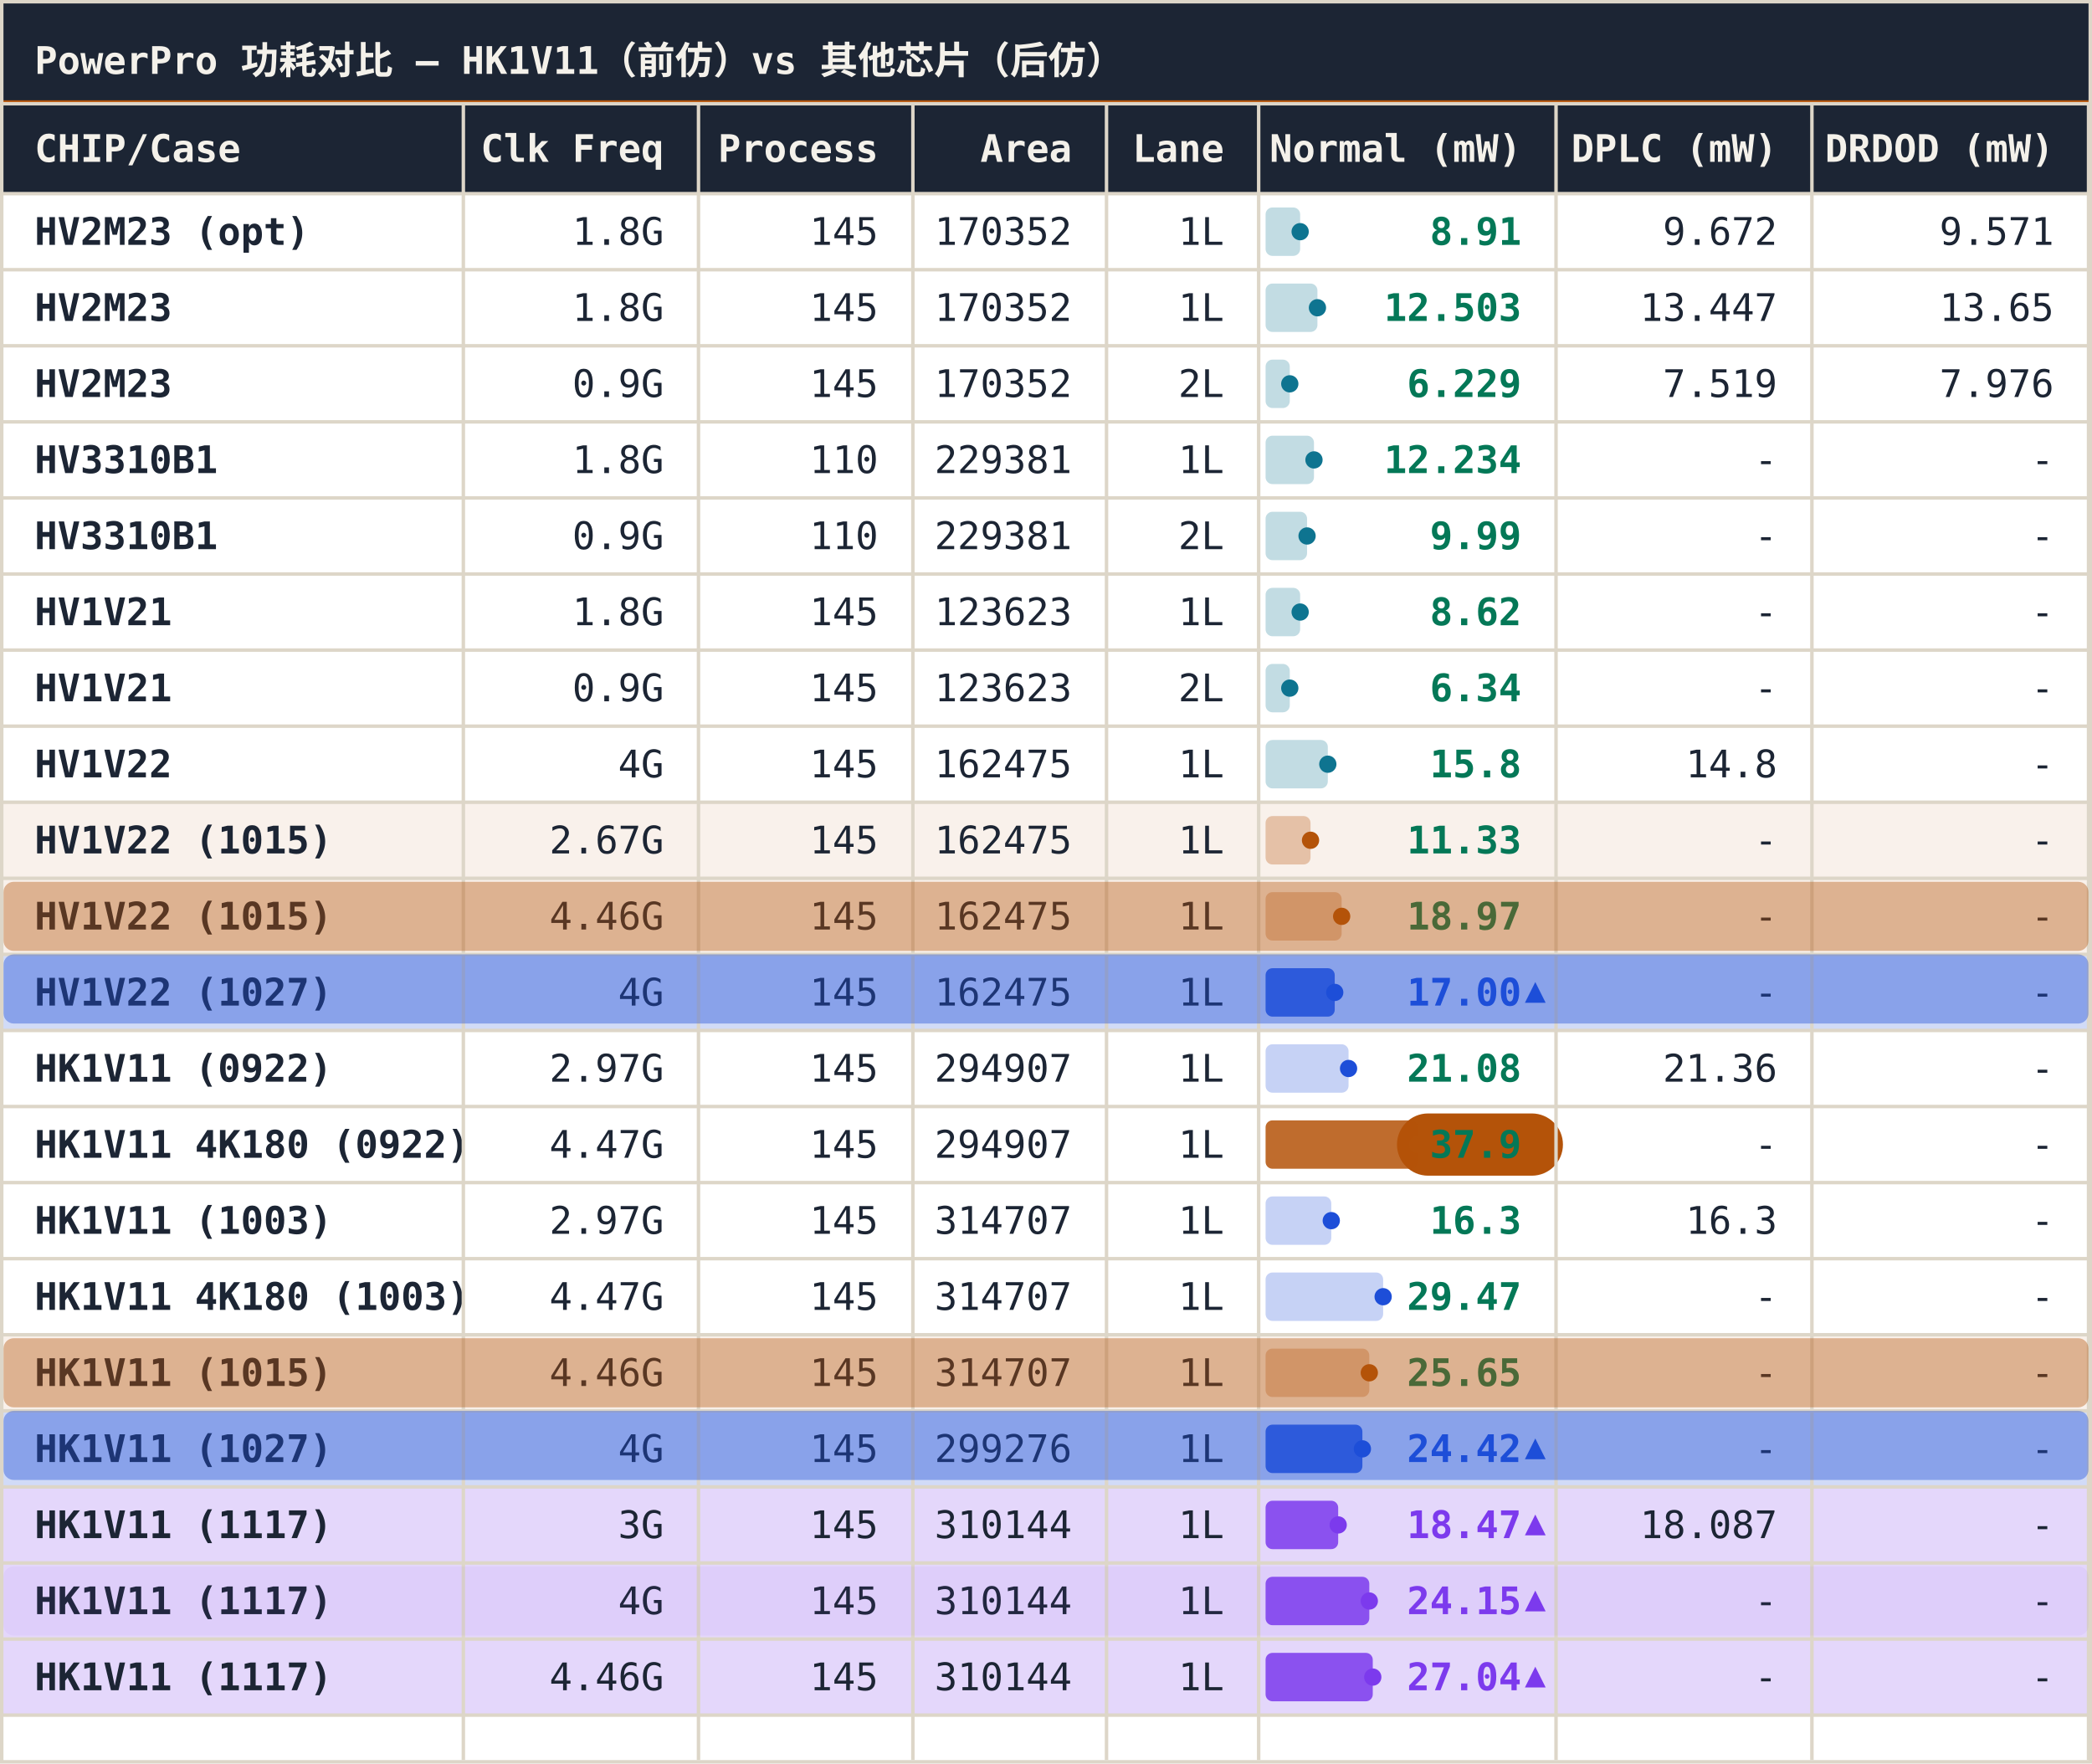
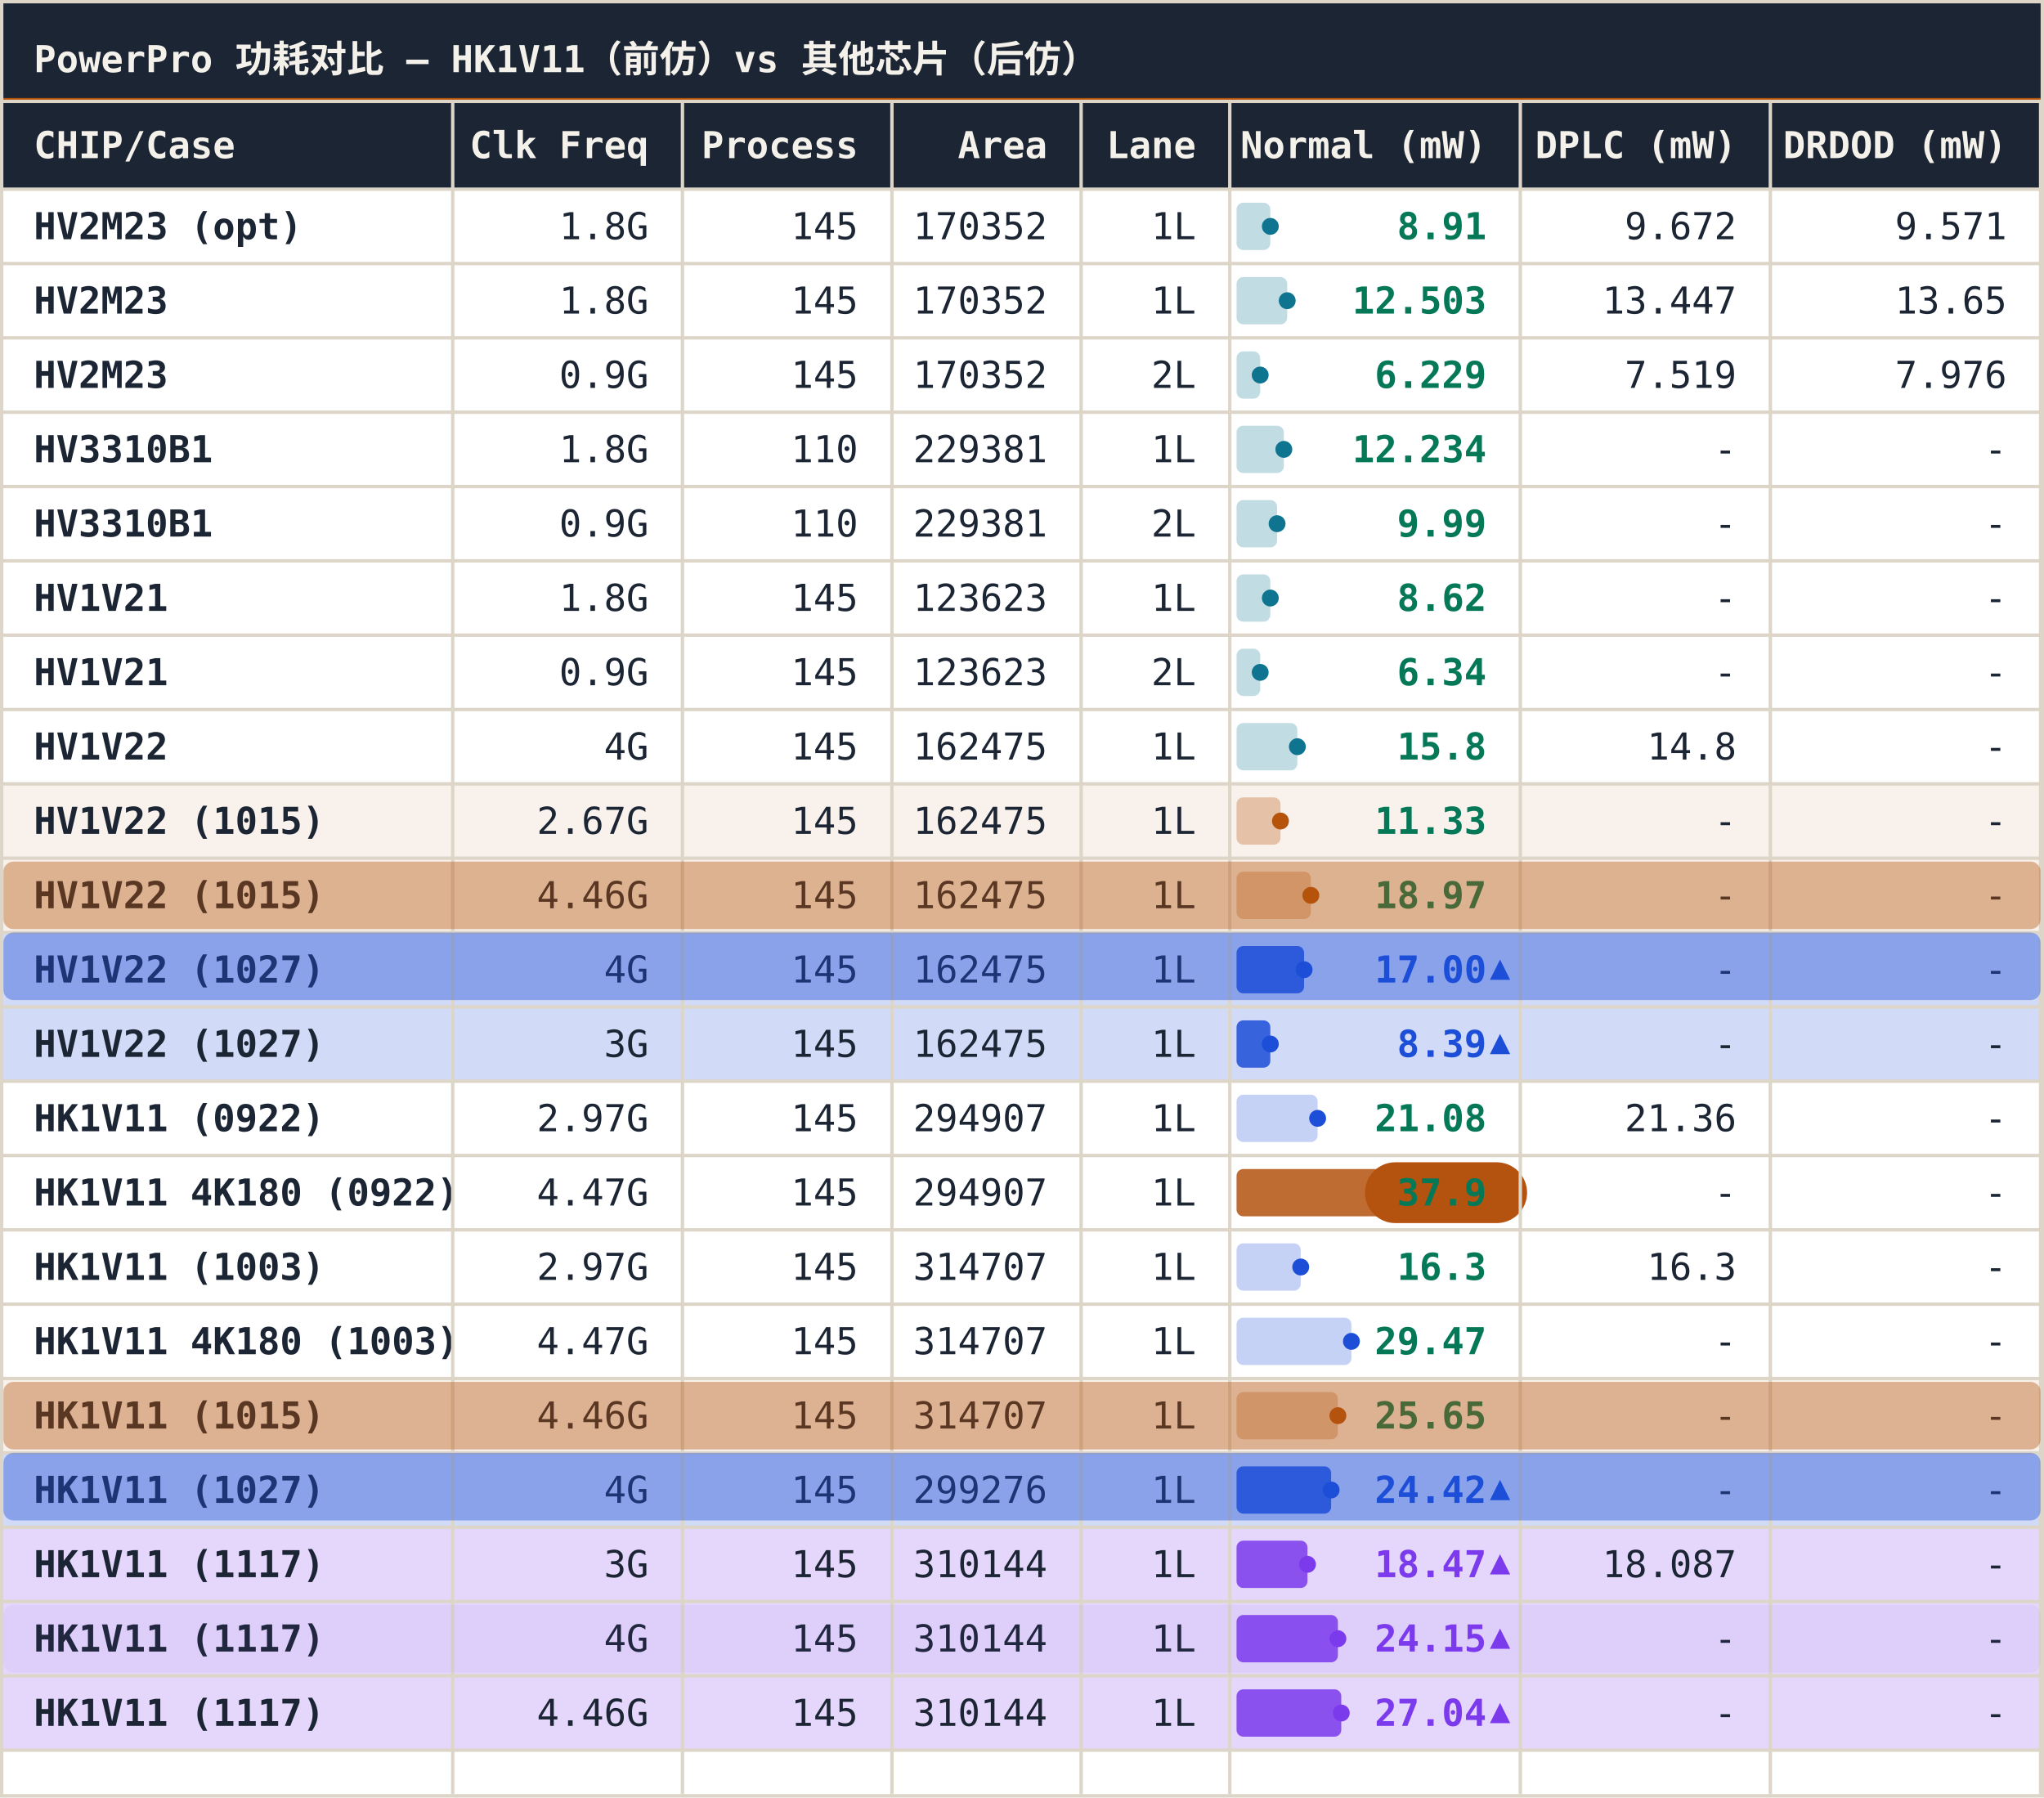
- <svg xmlns="http://www.w3.org/2000/svg" width="605" height="510" viewBox="0 0 605 510">
+ <svg xmlns="http://www.w3.org/2000/svg" width="605" height="532" viewBox="0 0 605 532">
  <style>
text{font-family:ui-monospace,Consolas,monospace,"Microsoft YaHei",sans-serif;font-size:11px;}




.in{}
.bar{transform-box:fill-box;transform-origin:left center;}
.r0{}
.b0{}
.r1{}
.b1{}
.r2{}
.b2{}
.r3{}
.b3{}
.r4{}
.b4{}
.r5{}
.b5{}
.r6{}
.b6{}
.r7{}
.b7{}
.r8{}
.b8{}
.r9{}
.b9{}
.r10{}
.b10{}
.r11{}
.b11{}
.r12{}
.b12{}
.r13{}
.b13{}
.r14{}
.b14{}
.r15{}
.b15{}
.r16{}
.b16{}
.r17{}
.b17{}
.r18{}
.b18{}
.r19{}
.b19{}
.sweep{transform-box:fill-box;transform-origin:left center;}
.cap{}
.breath{opacity:.4;}
.maxpulse{opacity:1;}

.breath2{opacity:.4;}
.breath3{opacity:.4;}
.cmpband3{transform-box:fill-box;transform-origin:left center;}

.dot{}
.d0{}.d1{}.d2{}.d3{}.d4{}.d5{}.d6{}.d7{}.d8{}.d9{}.d10{}.d11{}.d12{}.d13{}.d14{}.d15{}.d16{}.d17{}.d18{}.d19{}
+ .r20{}
+ .b20{}
+ .d20{}

.peakglow{}

@media (prefers-reduced-motion:reduce){*{animation:none!important}}
</style>
  <defs>
    <clipPath id="cCmp">
      <rect x="1" y="255" width="603" height="20" />
      <rect x="1" y="387" width="603" height="20" />
    </clipPath>
    <clipPath id="cCmp2">
      <rect x="1" y="276" width="603" height="20" />
      <rect x="1" y="408" width="603" height="20" />
    </clipPath>
    <clipPath id="cCmp3">
      <rect x="1" y="453" width="603" height="20" />
    </clipPath>
    <clipPath id="cBody">
      <rect x="0" y="56" width="605" height="440" />
    </clipPath>
    <linearGradient id="gCmp3" x1="0" y1="0" x2="1" y2="0">
      <stop offset="0" stop-color="#7c3aed" stop-opacity="0" />
      <stop offset="0.5" stop-color="#7c3aed" stop-opacity="0.25" />
      <stop offset="1" stop-color="#7c3aed" stop-opacity="0" />
    </linearGradient>
  </defs>
-   <rect x="0" y="0" width="605" height="510" fill="#ffffff" />
+   <rect x="0" y="0" width="605" height="532" fill="#ffffff" />
  <g class="in">
    <rect x="0" y="0" width="605" height="30" fill="#1c2534" />
    <text x="10" y="15.0" dominant-baseline="central" fill="#f4f1ea" font-weight="bold">PowerPro 功耗对比 — HK1V11（前仿）vs 其他芯片（后仿）</text>
    <rect class="sweep" x="0" y="29" width="605" height="2" fill="#b45309" />
    <rect x="0" y="30" width="605" height="26" fill="#1c2534" />
    <text x="10" y="43.0" dominant-baseline="central" fill="#f4f1ea" font-weight="bold">CHIP/Case</text>
    <text x="192" y="43.0" text-anchor="end" dominant-baseline="central" fill="#f4f1ea" font-weight="bold">Clk Freq</text>
    <text x="254" y="43.0" text-anchor="end" dominant-baseline="central" fill="#f4f1ea" font-weight="bold">Process</text>
    <text x="310" y="43.0" text-anchor="end" dominant-baseline="central" fill="#f4f1ea" font-weight="bold">Area</text>
    <text x="354" y="43.0" text-anchor="end" dominant-baseline="central" fill="#f4f1ea" font-weight="bold">Lane</text>
    <text x="440" y="43.0" text-anchor="end" dominant-baseline="central" fill="#f4f1ea" font-weight="bold">Normal (mW)</text>
    <text x="514" y="43.0" text-anchor="end" dominant-baseline="central" fill="#f4f1ea" font-weight="bold">DPLC (mW)</text>
    <text x="594" y="43.0" text-anchor="end" dominant-baseline="central" fill="#f4f1ea" font-weight="bold">DRDOD (mW)</text>
  </g>
  <g class="r0">
    <rect class="bar b0" x="366" y="60" width="10" height="14" rx="2" fill="#0e7490" fill-opacity="0.25" />
    <circle class="dot d0" cx="376" cy="67" r="2.5" fill="#0e7490" />
    <text x="10" y="67.0" dominant-baseline="central" fill="#1c2534" font-weight="bold">HV2M23 (opt)</text>
    <text x="192" y="67.0" text-anchor="end" dominant-baseline="central" fill="#1c2534">1.8G</text>
    <text x="254" y="67.0" text-anchor="end" dominant-baseline="central" fill="#1c2534">145</text>
    <text x="310" y="67.0" text-anchor="end" dominant-baseline="central" fill="#1c2534">170352</text>
    <text x="354" y="67.0" text-anchor="end" dominant-baseline="central" fill="#1c2534">1L</text>
    <text x="440" y="67.0" text-anchor="end" dominant-baseline="central" fill="#047857" font-weight="bold">8.91</text>
    <text x="514" y="67.0" text-anchor="end" dominant-baseline="central" fill="#1c2534">9.672</text>
    <text x="594" y="67.0" text-anchor="end" dominant-baseline="central" fill="#1c2534">9.571</text>
  </g>
  <g class="r1">
    <rect class="bar b1" x="366" y="82" width="15" height="14" rx="2" fill="#0e7490" fill-opacity="0.25" />
    <circle class="dot d1" cx="381" cy="89" r="2.5" fill="#0e7490" />
    <text x="10" y="89.0" dominant-baseline="central" fill="#1c2534" font-weight="bold">HV2M23</text>
    <text x="192" y="89.0" text-anchor="end" dominant-baseline="central" fill="#1c2534">1.8G</text>
    <text x="254" y="89.0" text-anchor="end" dominant-baseline="central" fill="#1c2534">145</text>
    <text x="310" y="89.0" text-anchor="end" dominant-baseline="central" fill="#1c2534">170352</text>
    <text x="354" y="89.0" text-anchor="end" dominant-baseline="central" fill="#1c2534">1L</text>
    <text x="440" y="89.0" text-anchor="end" dominant-baseline="central" fill="#047857" font-weight="bold">12.503</text>
    <text x="514" y="89.0" text-anchor="end" dominant-baseline="central" fill="#1c2534">13.447</text>
    <text x="594" y="89.0" text-anchor="end" dominant-baseline="central" fill="#1c2534">13.65</text>
  </g>
  <g class="r2">
    <rect class="bar b2" x="366" y="104" width="7" height="14" rx="2" fill="#0e7490" fill-opacity="0.25" />
    <circle class="dot d2" cx="373" cy="111" r="2.5" fill="#0e7490" />
    <text x="10" y="111.0" dominant-baseline="central" fill="#1c2534" font-weight="bold">HV2M23</text>
    <text x="192" y="111.0" text-anchor="end" dominant-baseline="central" fill="#1c2534">0.9G</text>
    <text x="254" y="111.0" text-anchor="end" dominant-baseline="central" fill="#1c2534">145</text>
    <text x="310" y="111.0" text-anchor="end" dominant-baseline="central" fill="#1c2534">170352</text>
    <text x="354" y="111.0" text-anchor="end" dominant-baseline="central" fill="#1c2534">2L</text>
    <text x="440" y="111.0" text-anchor="end" dominant-baseline="central" fill="#047857" font-weight="bold">6.229</text>
    <text x="514" y="111.0" text-anchor="end" dominant-baseline="central" fill="#1c2534">7.519</text>
    <text x="594" y="111.0" text-anchor="end" dominant-baseline="central" fill="#1c2534">7.976</text>
  </g>
  <g class="r3">
    <rect class="bar b3" x="366" y="126" width="14" height="14" rx="2" fill="#0e7490" fill-opacity="0.25" />
    <circle class="dot d3" cx="380" cy="133" r="2.5" fill="#0e7490" />
    <text x="10" y="133.0" dominant-baseline="central" fill="#1c2534" font-weight="bold">HV3310B1</text>
    <text x="192" y="133.0" text-anchor="end" dominant-baseline="central" fill="#1c2534">1.8G</text>
    <text x="254" y="133.0" text-anchor="end" dominant-baseline="central" fill="#1c2534">110</text>
    <text x="310" y="133.0" text-anchor="end" dominant-baseline="central" fill="#1c2534">229381</text>
    <text x="354" y="133.0" text-anchor="end" dominant-baseline="central" fill="#1c2534">1L</text>
    <text x="440" y="133.0" text-anchor="end" dominant-baseline="central" fill="#047857" font-weight="bold">12.234</text>
    <text x="514" y="133.0" text-anchor="end" dominant-baseline="central" fill="#1c2534">-</text>
    <text x="594" y="133.0" text-anchor="end" dominant-baseline="central" fill="#1c2534">-</text>
  </g>
  <g class="r4">
    <rect class="bar b4" x="366" y="148" width="12" height="14" rx="2" fill="#0e7490" fill-opacity="0.25" />
    <circle class="dot d4" cx="378" cy="155" r="2.5" fill="#0e7490" />
    <text x="10" y="155.0" dominant-baseline="central" fill="#1c2534" font-weight="bold">HV3310B1</text>
    <text x="192" y="155.0" text-anchor="end" dominant-baseline="central" fill="#1c2534">0.9G</text>
    <text x="254" y="155.0" text-anchor="end" dominant-baseline="central" fill="#1c2534">110</text>
    <text x="310" y="155.0" text-anchor="end" dominant-baseline="central" fill="#1c2534">229381</text>
    <text x="354" y="155.0" text-anchor="end" dominant-baseline="central" fill="#1c2534">2L</text>
    <text x="440" y="155.0" text-anchor="end" dominant-baseline="central" fill="#047857" font-weight="bold">9.99</text>
    <text x="514" y="155.0" text-anchor="end" dominant-baseline="central" fill="#1c2534">-</text>
    <text x="594" y="155.0" text-anchor="end" dominant-baseline="central" fill="#1c2534">-</text>
  </g>
  <g class="r5">
    <rect class="bar b5" x="366" y="170" width="10" height="14" rx="2" fill="#0e7490" fill-opacity="0.25" />
    <circle class="dot d5" cx="376" cy="177" r="2.5" fill="#0e7490" />
    <text x="10" y="177.0" dominant-baseline="central" fill="#1c2534" font-weight="bold">HV1V21</text>
    <text x="192" y="177.0" text-anchor="end" dominant-baseline="central" fill="#1c2534">1.8G</text>
    <text x="254" y="177.0" text-anchor="end" dominant-baseline="central" fill="#1c2534">145</text>
    <text x="310" y="177.0" text-anchor="end" dominant-baseline="central" fill="#1c2534">123623</text>
    <text x="354" y="177.0" text-anchor="end" dominant-baseline="central" fill="#1c2534">1L</text>
    <text x="440" y="177.0" text-anchor="end" dominant-baseline="central" fill="#047857" font-weight="bold">8.62</text>
    <text x="514" y="177.0" text-anchor="end" dominant-baseline="central" fill="#1c2534">-</text>
    <text x="594" y="177.0" text-anchor="end" dominant-baseline="central" fill="#1c2534">-</text>
  </g>
  <g class="r6">
    <rect class="bar b6" x="366" y="192" width="7" height="14" rx="2" fill="#0e7490" fill-opacity="0.25" />
    <circle class="dot d6" cx="373" cy="199" r="2.5" fill="#0e7490" />
    <text x="10" y="199.0" dominant-baseline="central" fill="#1c2534" font-weight="bold">HV1V21</text>
    <text x="192" y="199.0" text-anchor="end" dominant-baseline="central" fill="#1c2534">0.9G</text>
    <text x="254" y="199.0" text-anchor="end" dominant-baseline="central" fill="#1c2534">145</text>
    <text x="310" y="199.0" text-anchor="end" dominant-baseline="central" fill="#1c2534">123623</text>
    <text x="354" y="199.0" text-anchor="end" dominant-baseline="central" fill="#1c2534">2L</text>
    <text x="440" y="199.0" text-anchor="end" dominant-baseline="central" fill="#047857" font-weight="bold">6.34</text>
    <text x="514" y="199.0" text-anchor="end" dominant-baseline="central" fill="#1c2534">-</text>
    <text x="594" y="199.0" text-anchor="end" dominant-baseline="central" fill="#1c2534">-</text>
  </g>
  <g class="r7">
    <rect class="bar b7" x="366" y="214" width="18" height="14" rx="2" fill="#0e7490" fill-opacity="0.25" />
    <circle class="dot d7" cx="384" cy="221" r="2.5" fill="#0e7490" />
    <text x="10" y="221.0" dominant-baseline="central" fill="#1c2534" font-weight="bold">HV1V22</text>
    <text x="192" y="221.0" text-anchor="end" dominant-baseline="central" fill="#1c2534">4G</text>
    <text x="254" y="221.0" text-anchor="end" dominant-baseline="central" fill="#1c2534">145</text>
    <text x="310" y="221.0" text-anchor="end" dominant-baseline="central" fill="#1c2534">162475</text>
    <text x="354" y="221.0" text-anchor="end" dominant-baseline="central" fill="#1c2534">1L</text>
    <text x="440" y="221.0" text-anchor="end" dominant-baseline="central" fill="#047857" font-weight="bold">15.8</text>
    <text x="514" y="221.0" text-anchor="end" dominant-baseline="central" fill="#1c2534">14.8</text>
    <text x="594" y="221.0" text-anchor="end" dominant-baseline="central" fill="#1c2534">-</text>
  </g>
  <g class="r8">
    <rect x="0" y="232" width="605" height="22" fill="#b45309" fill-opacity="0.08" />
    <rect class="bar b8" x="366" y="236" width="13" height="14" rx="2" fill="#b45309" fill-opacity="0.30" />
    <circle class="dot d8" cx="379" cy="243" r="2.5" fill="#b45309" />
    <text x="10" y="243.0" dominant-baseline="central" fill="#1c2534" font-weight="bold">HV1V22 (1015)</text>
    <text x="192" y="243.0" text-anchor="end" dominant-baseline="central" fill="#1c2534">2.67G</text>
    <text x="254" y="243.0" text-anchor="end" dominant-baseline="central" fill="#1c2534">145</text>
    <text x="310" y="243.0" text-anchor="end" dominant-baseline="central" fill="#1c2534">162475</text>
    <text x="354" y="243.0" text-anchor="end" dominant-baseline="central" fill="#1c2534">1L</text>
    <text x="440" y="243.0" text-anchor="end" dominant-baseline="central" fill="#047857" font-weight="bold">11.33</text>
    <text x="514" y="243.0" text-anchor="end" dominant-baseline="central" fill="#1c2534">-</text>
    <text x="594" y="243.0" text-anchor="end" dominant-baseline="central" fill="#1c2534">-</text>
  </g>
  <g class="r9">
    <rect x="0" y="254" width="605" height="22" fill="#b45309" fill-opacity="0.08" />
    <rect class="bar b9" x="366" y="258" width="22" height="14" rx="2" fill="#b45309" fill-opacity="0.30" />
    <circle class="dot d9" cx="388" cy="265" r="2.5" fill="#b45309" />
    <text x="10" y="265.0" dominant-baseline="central" fill="#1c2534" font-weight="bold">HV1V22 (1015)</text>
    <text x="192" y="265.0" text-anchor="end" dominant-baseline="central" fill="#1c2534">4.46G</text>
    <text x="254" y="265.0" text-anchor="end" dominant-baseline="central" fill="#1c2534">145</text>
    <text x="310" y="265.0" text-anchor="end" dominant-baseline="central" fill="#1c2534">162475</text>
    <text x="354" y="265.0" text-anchor="end" dominant-baseline="central" fill="#1c2534">1L</text>
    <text x="440" y="265.0" text-anchor="end" dominant-baseline="central" fill="#047857" font-weight="bold">18.97</text>
    <text x="514" y="265.0" text-anchor="end" dominant-baseline="central" fill="#1c2534">-</text>
    <text x="594" y="265.0" text-anchor="end" dominant-baseline="central" fill="#1c2534">-</text>
  </g>
  <g class="r10">
    <rect x="0" y="276" width="605" height="22" fill="#1d4ed8" fill-opacity="0.20" />
    <rect class="bar b10" x="366" y="280" width="20" height="14" rx="2" fill="#1d4ed8" fill-opacity="0.85" />
    <path d="M441 290 L447 290 L444 284 Z" fill="#1d4ed8" />
    <circle class="dot d10" cx="386" cy="287" r="2.5" fill="#1d4ed8" />
    <text x="10" y="287.0" dominant-baseline="central" fill="#1c2534" font-weight="bold">HV1V22 (1027)</text>
    <text x="192" y="287.0" text-anchor="end" dominant-baseline="central" fill="#1c2534">4G</text>
    <text x="254" y="287.0" text-anchor="end" dominant-baseline="central" fill="#1c2534">145</text>
    <text x="310" y="287.0" text-anchor="end" dominant-baseline="central" fill="#1c2534">162475</text>
    <text x="354" y="287.0" text-anchor="end" dominant-baseline="central" fill="#1c2534">1L</text>
    <text x="440" y="287.0" text-anchor="end" dominant-baseline="central" fill="#1d4ed8" font-weight="bold">17.00</text>
    <text x="514" y="287.0" text-anchor="end" dominant-baseline="central" fill="#1c2534">-</text>
    <text x="594" y="287.0" text-anchor="end" dominant-baseline="central" fill="#1c2534">-</text>
  </g>
  <g class="r11">
-     <rect class="bar b11" x="366" y="302" width="24" height="14" rx="2" fill="#1d4ed8" fill-opacity="0.25" />
-     <circle class="dot d11" cx="390" cy="309" r="2.5" fill="#1d4ed8" />
-     <text x="10" y="309.0" dominant-baseline="central" fill="#1c2534" font-weight="bold">HK1V11 (0922)</text>
-     <text x="192" y="309.0" text-anchor="end" dominant-baseline="central" fill="#1c2534">2.97G</text>
-     <text x="254" y="309.0" text-anchor="end" dominant-baseline="central" fill="#1c2534">145</text>
-     <text x="310" y="309.0" text-anchor="end" dominant-baseline="central" fill="#1c2534">294907</text>
-     <text x="354" y="309.0" text-anchor="end" dominant-baseline="central" fill="#1c2534">1L</text>
-     <text x="440" y="309.0" text-anchor="end" dominant-baseline="central" fill="#047857" font-weight="bold">21.08</text>
-     <text x="514" y="309.0" text-anchor="end" dominant-baseline="central" fill="#1c2534">21.36</text>
-     <text x="594" y="309.0" text-anchor="end" dominant-baseline="central" fill="#1c2534">-</text>
+     <rect x="0" y="298" width="605" height="22" fill="#1d4ed8" fill-opacity="0.20" />
+     <rect class="bar b11" x="366" y="302" width="10" height="14" rx="2" fill="#1d4ed8" fill-opacity="0.85" />
+     <path d="M441 312 L447 312 L444 306 Z" fill="#1d4ed8" />
+     <circle class="dot d11" cx="376" cy="309" r="2.5" fill="#1d4ed8" />
+     <text x="10" y="309" dominant-baseline="central" fill="#1c2534" font-weight="bold">HV1V22 (1027)</text>
+     <text x="192" y="309" text-anchor="end" dominant-baseline="central" fill="#1c2534">3G</text>
+     <text x="254" y="309" text-anchor="end" dominant-baseline="central" fill="#1c2534">145</text>
+     <text x="310" y="309" text-anchor="end" dominant-baseline="central" fill="#1c2534">162475</text>
+     <text x="354" y="309" text-anchor="end" dominant-baseline="central" fill="#1c2534">1L</text>
+     <text x="440" y="309" text-anchor="end" dominant-baseline="central" fill="#1d4ed8" font-weight="bold">8.39</text>
+     <text x="514" y="309" text-anchor="end" dominant-baseline="central" fill="#1c2534">-</text>
+     <text x="594" y="309" text-anchor="end" dominant-baseline="central" fill="#1c2534">-</text>
  </g>
  <g class="r12">
-     <rect class="peakglow" x="404" y="322" width="48" height="18" rx="9" fill="#b45309" />
+     <rect class="bar b12" x="366" y="324" width="24" height="14" rx="2" fill="#1d4ed8" fill-opacity="0.25" />
+     <circle class="dot d12" cx="390" cy="331" r="2.5" fill="#1d4ed8" />
+     <text x="10" y="331" dominant-baseline="central" fill="#1c2534" font-weight="bold">HK1V11 (0922)</text>
+     <text x="192" y="331" text-anchor="end" dominant-baseline="central" fill="#1c2534">2.97G</text>
+     <text x="254" y="331" text-anchor="end" dominant-baseline="central" fill="#1c2534">145</text>
+     <text x="310" y="331" text-anchor="end" dominant-baseline="central" fill="#1c2534">294907</text>
+     <text x="354" y="331" text-anchor="end" dominant-baseline="central" fill="#1c2534">1L</text>
+     <text x="440" y="331" text-anchor="end" dominant-baseline="central" fill="#047857" font-weight="bold">21.08</text>
+     <text x="514" y="331" text-anchor="end" dominant-baseline="central" fill="#1c2534">21.36</text>
+     <text x="594" y="331" text-anchor="end" dominant-baseline="central" fill="#1c2534">-</text>
+   </g>
+   <g class="r13">
+     <rect class="peakglow" x="404" y="344" width="48" height="18" rx="9" fill="#b45310" />
    <g class="maxpulse">
-       <rect class="bar b12" x="366" y="324" width="44" height="14" rx="2" fill="#b45309" fill-opacity="0.85" />
-       <path d="M441 334 L447 334 L444 328 Z" fill="#b45309" />
+       <rect class="bar b13" x="366" y="346" width="44" height="14" rx="2" fill="#b45310" fill-opacity="0.85" />
+       <path d="M441 356 L447 356 L444 350 Z" fill="#b45310" />
    </g>
-     <circle class="dot d12" cx="410" cy="331" r="2.5" fill="#b45309" />
-     <text x="10" y="331.0" dominant-baseline="central" fill="#1c2534" font-weight="bold">HK1V11 4K180 (0922)</text>
-     <text x="192" y="331.0" text-anchor="end" dominant-baseline="central" fill="#1c2534">4.47G</text>
-     <text x="254" y="331.0" text-anchor="end" dominant-baseline="central" fill="#1c2534">145</text>
-     <text x="310" y="331.0" text-anchor="end" dominant-baseline="central" fill="#1c2534">294907</text>
-     <text x="354" y="331.0" text-anchor="end" dominant-baseline="central" fill="#1c2534">1L</text>
-     <text x="440" y="331.0" text-anchor="end" dominant-baseline="central" fill="#047857" font-weight="bold">37.9</text>
-     <text x="514" y="331.0" text-anchor="end" dominant-baseline="central" fill="#1c2534">-</text>
-     <text x="594" y="331.0" text-anchor="end" dominant-baseline="central" fill="#1c2534">-</text>
-   </g>
-   <g class="r13">
-     <rect class="bar b13" x="366" y="346" width="19" height="14" rx="2" fill="#1d4ed8" fill-opacity="0.25" />
-     <circle class="dot d13" cx="385" cy="353" r="2.5" fill="#1d4ed8" />
-     <text x="10" y="353.0" dominant-baseline="central" fill="#1c2534" font-weight="bold">HK1V11 (1003)</text>
-     <text x="192" y="353.0" text-anchor="end" dominant-baseline="central" fill="#1c2534">2.97G</text>
-     <text x="254" y="353.0" text-anchor="end" dominant-baseline="central" fill="#1c2534">145</text>
-     <text x="310" y="353.0" text-anchor="end" dominant-baseline="central" fill="#1c2534">314707</text>
-     <text x="354" y="353.0" text-anchor="end" dominant-baseline="central" fill="#1c2534">1L</text>
-     <text x="440" y="353.0" text-anchor="end" dominant-baseline="central" fill="#047857" font-weight="bold">16.3</text>
-     <text x="514" y="353.0" text-anchor="end" dominant-baseline="central" fill="#1c2534">16.3</text>
-     <text x="594" y="353.0" text-anchor="end" dominant-baseline="central" fill="#1c2534">-</text>
+     <circle class="dot d13" cx="410" cy="353" r="2.5" fill="#b45310" />
+     <text x="10" y="353" dominant-baseline="central" fill="#1c2534" font-weight="bold">HK1V11 4K180 (0922)</text>
+     <text x="192" y="353" text-anchor="end" dominant-baseline="central" fill="#1c2534">4.47G</text>
+     <text x="254" y="353" text-anchor="end" dominant-baseline="central" fill="#1c2534">145</text>
+     <text x="310" y="353" text-anchor="end" dominant-baseline="central" fill="#1c2534">294907</text>
+     <text x="354" y="353" text-anchor="end" dominant-baseline="central" fill="#1c2534">1L</text>
+     <text x="440" y="353" text-anchor="end" dominant-baseline="central" fill="#047857" font-weight="bold">37.9</text>
+     <text x="514" y="353" text-anchor="end" dominant-baseline="central" fill="#1c2534">-</text>
+     <text x="594" y="353" text-anchor="end" dominant-baseline="central" fill="#1c2534">-</text>
  </g>
  <g class="r14">
-     <rect class="bar b14" x="366" y="368" width="34" height="14" rx="2" fill="#1d4ed8" fill-opacity="0.25" />
-     <circle class="dot d14" cx="400" cy="375" r="2.5" fill="#1d4ed8" />
-     <text x="10" y="375.0" dominant-baseline="central" fill="#1c2534" font-weight="bold">HK1V11 4K180 (1003)</text>
-     <text x="192" y="375.0" text-anchor="end" dominant-baseline="central" fill="#1c2534">4.47G</text>
-     <text x="254" y="375.0" text-anchor="end" dominant-baseline="central" fill="#1c2534">145</text>
-     <text x="310" y="375.0" text-anchor="end" dominant-baseline="central" fill="#1c2534">314707</text>
-     <text x="354" y="375.0" text-anchor="end" dominant-baseline="central" fill="#1c2534">1L</text>
-     <text x="440" y="375.0" text-anchor="end" dominant-baseline="central" fill="#047857" font-weight="bold">29.47</text>
-     <text x="514" y="375.0" text-anchor="end" dominant-baseline="central" fill="#1c2534">-</text>
-     <text x="594" y="375.0" text-anchor="end" dominant-baseline="central" fill="#1c2534">-</text>
+     <rect class="bar b14" x="366" y="368" width="19" height="14" rx="2" fill="#1d4ed8" fill-opacity="0.25" />
+     <circle class="dot d14" cx="385" cy="375" r="2.5" fill="#1d4ed8" />
+     <text x="10" y="375" dominant-baseline="central" fill="#1c2534" font-weight="bold">HK1V11 (1003)</text>
+     <text x="192" y="375" text-anchor="end" dominant-baseline="central" fill="#1c2534">2.97G</text>
+     <text x="254" y="375" text-anchor="end" dominant-baseline="central" fill="#1c2534">145</text>
+     <text x="310" y="375" text-anchor="end" dominant-baseline="central" fill="#1c2534">314707</text>
+     <text x="354" y="375" text-anchor="end" dominant-baseline="central" fill="#1c2534">1L</text>
+     <text x="440" y="375" text-anchor="end" dominant-baseline="central" fill="#047857" font-weight="bold">16.3</text>
+     <text x="514" y="375" text-anchor="end" dominant-baseline="central" fill="#1c2534">16.3</text>
+     <text x="594" y="375" text-anchor="end" dominant-baseline="central" fill="#1c2534">-</text>
  </g>
  <g class="r15">
-     <rect x="0" y="386" width="605" height="22" fill="#b45309" fill-opacity="0.08" />
-     <rect class="bar b15" x="366" y="390" width="30" height="14" rx="2" fill="#b45309" fill-opacity="0.30" />
-     <circle class="dot d15" cx="396" cy="397" r="2.5" fill="#b45309" />
-     <text x="10" y="397.0" dominant-baseline="central" fill="#1c2534" font-weight="bold">HK1V11 (1015)</text>
-     <text x="192" y="397.0" text-anchor="end" dominant-baseline="central" fill="#1c2534">4.46G</text>
-     <text x="254" y="397.0" text-anchor="end" dominant-baseline="central" fill="#1c2534">145</text>
-     <text x="310" y="397.0" text-anchor="end" dominant-baseline="central" fill="#1c2534">314707</text>
-     <text x="354" y="397.0" text-anchor="end" dominant-baseline="central" fill="#1c2534">1L</text>
-     <text x="440" y="397.0" text-anchor="end" dominant-baseline="central" fill="#047857" font-weight="bold">25.65</text>
-     <text x="514" y="397.0" text-anchor="end" dominant-baseline="central" fill="#1c2534">-</text>
-     <text x="594" y="397.0" text-anchor="end" dominant-baseline="central" fill="#1c2534">-</text>
+     <rect class="bar b15" x="366" y="390" width="34" height="14" rx="2" fill="#1d4ed8" fill-opacity="0.25" />
+     <circle class="dot d15" cx="400" cy="397" r="2.5" fill="#1d4ed8" />
+     <text x="10" y="397" dominant-baseline="central" fill="#1c2534" font-weight="bold">HK1V11 4K180 (1003)</text>
+     <text x="192" y="397" text-anchor="end" dominant-baseline="central" fill="#1c2534">4.47G</text>
+     <text x="254" y="397" text-anchor="end" dominant-baseline="central" fill="#1c2534">145</text>
+     <text x="310" y="397" text-anchor="end" dominant-baseline="central" fill="#1c2534">314707</text>
+     <text x="354" y="397" text-anchor="end" dominant-baseline="central" fill="#1c2534">1L</text>
+     <text x="440" y="397" text-anchor="end" dominant-baseline="central" fill="#047857" font-weight="bold">29.47</text>
+     <text x="514" y="397" text-anchor="end" dominant-baseline="central" fill="#1c2534">-</text>
+     <text x="594" y="397" text-anchor="end" dominant-baseline="central" fill="#1c2534">-</text>
  </g>
  <g class="r16">
-     <rect x="0" y="408" width="605" height="22" fill="#1d4ed8" fill-opacity="0.20" />
-     <rect class="bar b16" x="366" y="412" width="28" height="14" rx="2" fill="#1d4ed8" fill-opacity="0.85" />
-     <path d="M441 422 L447 422 L444 416 Z" fill="#1d4ed8" />
-     <circle class="dot d16" cx="394" cy="419" r="2.5" fill="#1d4ed8" />
-     <text x="10" y="419.0" dominant-baseline="central" fill="#1c2534" font-weight="bold">HK1V11 (1027)</text>
-     <text x="192" y="419.0" text-anchor="end" dominant-baseline="central" fill="#1c2534">4G</text>
-     <text x="254" y="419.0" text-anchor="end" dominant-baseline="central" fill="#1c2534">145</text>
-     <text x="310" y="419.0" text-anchor="end" dominant-baseline="central" fill="#1c2534">299276</text>
-     <text x="354" y="419.0" text-anchor="end" dominant-baseline="central" fill="#1c2534">1L</text>
-     <text x="440" y="419.0" text-anchor="end" dominant-baseline="central" fill="#1d4ed8" font-weight="bold">24.42</text>
-     <text x="514" y="419.0" text-anchor="end" dominant-baseline="central" fill="#1c2534">-</text>
-     <text x="594" y="419.0" text-anchor="end" dominant-baseline="central" fill="#1c2534">-</text>
+     <rect x="0" y="408" width="605" height="22" fill="#b45310" fill-opacity="0.08" />
+     <rect class="bar b16" x="366" y="412" width="30" height="14" rx="2" fill="#b45310" fill-opacity="0.30" />
+     <circle class="dot d16" cx="396" cy="419" r="2.5" fill="#b45310" />
+     <text x="10" y="419" dominant-baseline="central" fill="#1c2534" font-weight="bold">HK1V11 (1015)</text>
+     <text x="192" y="419" text-anchor="end" dominant-baseline="central" fill="#1c2534">4.46G</text>
+     <text x="254" y="419" text-anchor="end" dominant-baseline="central" fill="#1c2534">145</text>
+     <text x="310" y="419" text-anchor="end" dominant-baseline="central" fill="#1c2534">314707</text>
+     <text x="354" y="419" text-anchor="end" dominant-baseline="central" fill="#1c2534">1L</text>
+     <text x="440" y="419" text-anchor="end" dominant-baseline="central" fill="#047857" font-weight="bold">25.65</text>
+     <text x="514" y="419" text-anchor="end" dominant-baseline="central" fill="#1c2534">-</text>
+     <text x="594" y="419" text-anchor="end" dominant-baseline="central" fill="#1c2534">-</text>
  </g>
  <g class="r17">
-     <rect x="0" y="430" width="605" height="22" fill="#7c3aed" fill-opacity="0.20" />
-     <rect class="bar b17" x="366" y="434" width="21" height="14" rx="2" fill="#7c3aed" fill-opacity="0.85" />
-     <path d="M441 444 L447 444 L444 438 Z" fill="#7c3aed" />
-     <circle class="dot d17" cx="387" cy="441" r="2.5" fill="#7c3aed" />
-     <text x="10" y="441.0" dominant-baseline="central" fill="#1c2534" font-weight="bold">HK1V11 (1117)</text>
-     <text x="192" y="441.0" text-anchor="end" dominant-baseline="central" fill="#1c2534">3G</text>
-     <text x="254" y="441.0" text-anchor="end" dominant-baseline="central" fill="#1c2534">145</text>
-     <text x="310" y="441.0" text-anchor="end" dominant-baseline="central" fill="#1c2534">310144</text>
-     <text x="354" y="441.0" text-anchor="end" dominant-baseline="central" fill="#1c2534">1L</text>
-     <text x="440" y="441.0" text-anchor="end" dominant-baseline="central" fill="#7c3aed" font-weight="bold">18.47</text>
-     <text x="514" y="441.0" text-anchor="end" dominant-baseline="central" fill="#1c2534">18.087</text>
-     <text x="594" y="441.0" text-anchor="end" dominant-baseline="central" fill="#1c2534">-</text>
+     <rect x="0" y="430" width="605" height="22" fill="#1d4ed8" fill-opacity="0.20" />
+     <rect class="bar b17" x="366" y="434" width="28" height="14" rx="2" fill="#1d4ed8" fill-opacity="0.85" />
+     <path d="M441 444 L447 444 L444 438 Z" fill="#1d4ed8" />
+     <circle class="dot d17" cx="394" cy="441" r="2.5" fill="#1d4ed8" />
+     <text x="10" y="441" dominant-baseline="central" fill="#1c2534" font-weight="bold">HK1V11 (1027)</text>
+     <text x="192" y="441" text-anchor="end" dominant-baseline="central" fill="#1c2534">4G</text>
+     <text x="254" y="441" text-anchor="end" dominant-baseline="central" fill="#1c2534">145</text>
+     <text x="310" y="441" text-anchor="end" dominant-baseline="central" fill="#1c2534">299276</text>
+     <text x="354" y="441" text-anchor="end" dominant-baseline="central" fill="#1c2534">1L</text>
+     <text x="440" y="441" text-anchor="end" dominant-baseline="central" fill="#1d4ed8" font-weight="bold">24.42</text>
+     <text x="514" y="441" text-anchor="end" dominant-baseline="central" fill="#1c2534">-</text>
+     <text x="594" y="441" text-anchor="end" dominant-baseline="central" fill="#1c2534">-</text>
  </g>
  <g class="r18">
    <rect x="0" y="452" width="605" height="22" fill="#7c3aed" fill-opacity="0.20" />
-     <rect class="bar b18" x="366" y="456" width="30" height="14" rx="2" fill="#7c3aed" fill-opacity="0.85" />
+     <rect class="bar b18" x="366" y="456" width="21" height="14" rx="2" fill="#7c3aed" fill-opacity="0.85" />
    <path d="M441 466 L447 466 L444 460 Z" fill="#7c3aed" />
-     <circle class="dot d18" cx="396" cy="463" r="2.5" fill="#7c3aed" />
-     <text x="10" y="463.0" dominant-baseline="central" fill="#1c2534" font-weight="bold">HK1V11 (1117)</text>
-     <text x="192" y="463.0" text-anchor="end" dominant-baseline="central" fill="#1c2534">4G</text>
-     <text x="254" y="463.0" text-anchor="end" dominant-baseline="central" fill="#1c2534">145</text>
-     <text x="310" y="463.0" text-anchor="end" dominant-baseline="central" fill="#1c2534">310144</text>
-     <text x="354" y="463.0" text-anchor="end" dominant-baseline="central" fill="#1c2534">1L</text>
-     <text x="440" y="463.0" text-anchor="end" dominant-baseline="central" fill="#7c3aed" font-weight="bold">24.15</text>
-     <text x="514" y="463.0" text-anchor="end" dominant-baseline="central" fill="#1c2534">-</text>
-     <text x="594" y="463.0" text-anchor="end" dominant-baseline="central" fill="#1c2534">-</text>
+     <circle class="dot d18" cx="387" cy="463" r="2.5" fill="#7c3aed" />
+     <text x="10" y="463" dominant-baseline="central" fill="#1c2534" font-weight="bold">HK1V11 (1117)</text>
+     <text x="192" y="463" text-anchor="end" dominant-baseline="central" fill="#1c2534">3G</text>
+     <text x="254" y="463" text-anchor="end" dominant-baseline="central" fill="#1c2534">145</text>
+     <text x="310" y="463" text-anchor="end" dominant-baseline="central" fill="#1c2534">310144</text>
+     <text x="354" y="463" text-anchor="end" dominant-baseline="central" fill="#1c2534">1L</text>
+     <text x="440" y="463" text-anchor="end" dominant-baseline="central" fill="#7c3aed" font-weight="bold">18.47</text>
+     <text x="514" y="463" text-anchor="end" dominant-baseline="central" fill="#1c2534">18.087</text>
+     <text x="594" y="463" text-anchor="end" dominant-baseline="central" fill="#1c2534">-</text>
  </g>
  <g class="r19">
    <rect x="0" y="474" width="605" height="22" fill="#7c3aed" fill-opacity="0.20" />
-     <rect class="bar b19" x="366" y="478" width="31" height="14" rx="2" fill="#7c3aed" fill-opacity="0.85" />
+     <rect class="bar b19" x="366" y="478" width="30" height="14" rx="2" fill="#7c3aed" fill-opacity="0.85" />
    <path d="M441 488 L447 488 L444 482 Z" fill="#7c3aed" />
-     <circle class="dot d19" cx="397" cy="485" r="2.5" fill="#7c3aed" />
-     <text x="10" y="485.0" dominant-baseline="central" fill="#1c2534" font-weight="bold">HK1V11 (1117)</text>
-     <text x="192" y="485.0" text-anchor="end" dominant-baseline="central" fill="#1c2534">4.46G</text>
-     <text x="254" y="485.0" text-anchor="end" dominant-baseline="central" fill="#1c2534">145</text>
-     <text x="310" y="485.0" text-anchor="end" dominant-baseline="central" fill="#1c2534">310144</text>
-     <text x="354" y="485.0" text-anchor="end" dominant-baseline="central" fill="#1c2534">1L</text>
-     <text x="440" y="485.0" text-anchor="end" dominant-baseline="central" fill="#7c3aed" font-weight="bold">27.04</text>
-     <text x="514" y="485.0" text-anchor="end" dominant-baseline="central" fill="#1c2534">-</text>
-     <text x="594" y="485.0" text-anchor="end" dominant-baseline="central" fill="#1c2534">-</text>
+     <circle class="dot d19" cx="396" cy="485" r="2.5" fill="#7c3aed" />
+     <text x="10" y="485" dominant-baseline="central" fill="#1c2534" font-weight="bold">HK1V11 (1117)</text>
+     <text x="192" y="485" text-anchor="end" dominant-baseline="central" fill="#1c2534">4G</text>
+     <text x="254" y="485" text-anchor="end" dominant-baseline="central" fill="#1c2534">145</text>
+     <text x="310" y="485" text-anchor="end" dominant-baseline="central" fill="#1c2534">310144</text>
+     <text x="354" y="485" text-anchor="end" dominant-baseline="central" fill="#1c2534">1L</text>
+     <text x="440" y="485" text-anchor="end" dominant-baseline="central" fill="#7c3aed" font-weight="bold">24.15</text>
+     <text x="514" y="485" text-anchor="end" dominant-baseline="central" fill="#1c2534">-</text>
+     <text x="594" y="485" text-anchor="end" dominant-baseline="central" fill="#1c2534">-</text>
+   </g>
+   <g class="r20">
+     <rect x="0" y="496" width="605" height="22" fill="#7c3aed" fill-opacity="0.20" />
+     <rect class="bar b20" x="366" y="500" width="31" height="14" rx="2" fill="#7c3aed" fill-opacity="0.85" />
+     <path d="M441 510 L447 510 L444 504 Z" fill="#7c3aed" />
+     <circle class="dot d20" cx="397" cy="507" r="2.5" fill="#7c3aed" />
+     <text x="10" y="507" dominant-baseline="central" fill="#1c2534" font-weight="bold">HK1V11 (1117)</text>
+     <text x="192" y="507" text-anchor="end" dominant-baseline="central" fill="#1c2534">4.46G</text>
+     <text x="254" y="507" text-anchor="end" dominant-baseline="central" fill="#1c2534">145</text>
+     <text x="310" y="507" text-anchor="end" dominant-baseline="central" fill="#1c2534">310144</text>
+     <text x="354" y="507" text-anchor="end" dominant-baseline="central" fill="#1c2534">1L</text>
+     <text x="440" y="507" text-anchor="end" dominant-baseline="central" fill="#7c3aed" font-weight="bold">27.04</text>
+     <text x="514" y="507" text-anchor="end" dominant-baseline="central" fill="#1c2534">-</text>
+     <text x="594" y="507" text-anchor="end" dominant-baseline="central" fill="#1c2534">-</text>
  </g>
  <g clip-path="url(#cBody)" />
  <g stroke="#ddd6c8" stroke-width="1">
-     <line x1="0" y1="30" x2="0" y2="509" />
-     <line x1="134" y1="30" x2="134" y2="509" />
-     <line x1="202" y1="30" x2="202" y2="509" />
-     <line x1="264" y1="30" x2="264" y2="509" />
-     <line x1="320" y1="30" x2="320" y2="509" />
-     <line x1="364" y1="30" x2="364" y2="509" />
-     <line x1="450" y1="30" x2="450" y2="509" />
-     <line x1="524" y1="30" x2="524" y2="509" />
-     <line x1="604" y1="30" x2="604" y2="509" />
+     <line x1="0" y1="30" x2="0" y2="531" />
+     <line x1="134" y1="30" x2="134" y2="531" />
+     <line x1="202" y1="30" x2="202" y2="531" />
+     <line x1="264" y1="30" x2="264" y2="531" />
+     <line x1="320" y1="30" x2="320" y2="531" />
+     <line x1="364" y1="30" x2="364" y2="531" />
+     <line x1="450" y1="30" x2="450" y2="531" />
+     <line x1="524" y1="30" x2="524" y2="531" />
+     <line x1="604" y1="30" x2="604" y2="531" />
    <line x1="0" y1="30" x2="605" y2="30" />
    <line x1="0" y1="56" x2="605" y2="56" />
    <line x1="0" y1="78" x2="605" y2="78" />
    <line x1="0" y1="100" x2="605" y2="100" />
    <line x1="0" y1="122" x2="605" y2="122" />
    <line x1="0" y1="144" x2="605" y2="144" />
    <line x1="0" y1="166" x2="605" y2="166" />
    <line x1="0" y1="188" x2="605" y2="188" />
    <line x1="0" y1="210" x2="605" y2="210" />
    <line x1="0" y1="232" x2="605" y2="232" />
    <line x1="0" y1="254" x2="605" y2="254" />
    <line x1="0" y1="276" x2="605" y2="276" />
    <line x1="0" y1="298" x2="605" y2="298" />
    <line x1="0" y1="320" x2="605" y2="320" />
    <line x1="0" y1="342" x2="605" y2="342" />
    <line x1="0" y1="364" x2="605" y2="364" />
    <line x1="0" y1="386" x2="605" y2="386" />
    <line x1="0" y1="408" x2="605" y2="408" />
    <line x1="0" y1="430" x2="605" y2="430" />
    <line x1="0" y1="452" x2="605" y2="452" />
    <line x1="0" y1="474" x2="605" y2="474" />
    <line x1="0" y1="496" x2="605" y2="496" />
+     <line x1="0" y1="518" x2="605" y2="518" />
  </g>
  <g class="breath" fill="#b45309">
    <rect x="1" y="255" width="603" height="20" rx="3" />
-     <rect x="1" y="387" width="603" height="20" rx="3" />
+     <rect x="1" y="409" width="603" height="20" rx="3" />
  </g>
  <g class="breath2" fill="#1d4ed8">
    <rect x="1" y="276" width="603" height="20" rx="3" />
-     <rect x="1" y="408" width="603" height="20" rx="3" />
+     <rect x="1" y="430" width="603" height="20" rx="3" />
  </g>
  <g class="breath3" fill="#7c3aed" fill-opacity="0.16">
-     <rect x="1" y="453" width="603" height="20" rx="3" />
+     <rect x="1" y="475" width="603" height="20" rx="3" />
  </g>
  <g clip-path="url(#cCmp)" />
  <g clip-path="url(#cCmp2)" />
  <g clip-path="url(#cCmp3)" />
-   <rect x="0.5" y="0.5" width="604" height="509" fill="none" stroke="#ddd6c8" stroke-width="1" />
+   <rect x="0.5" y="0.5" width="604" height="531" fill="none" stroke="#ddd6c8" stroke-width="1" />
</svg>
